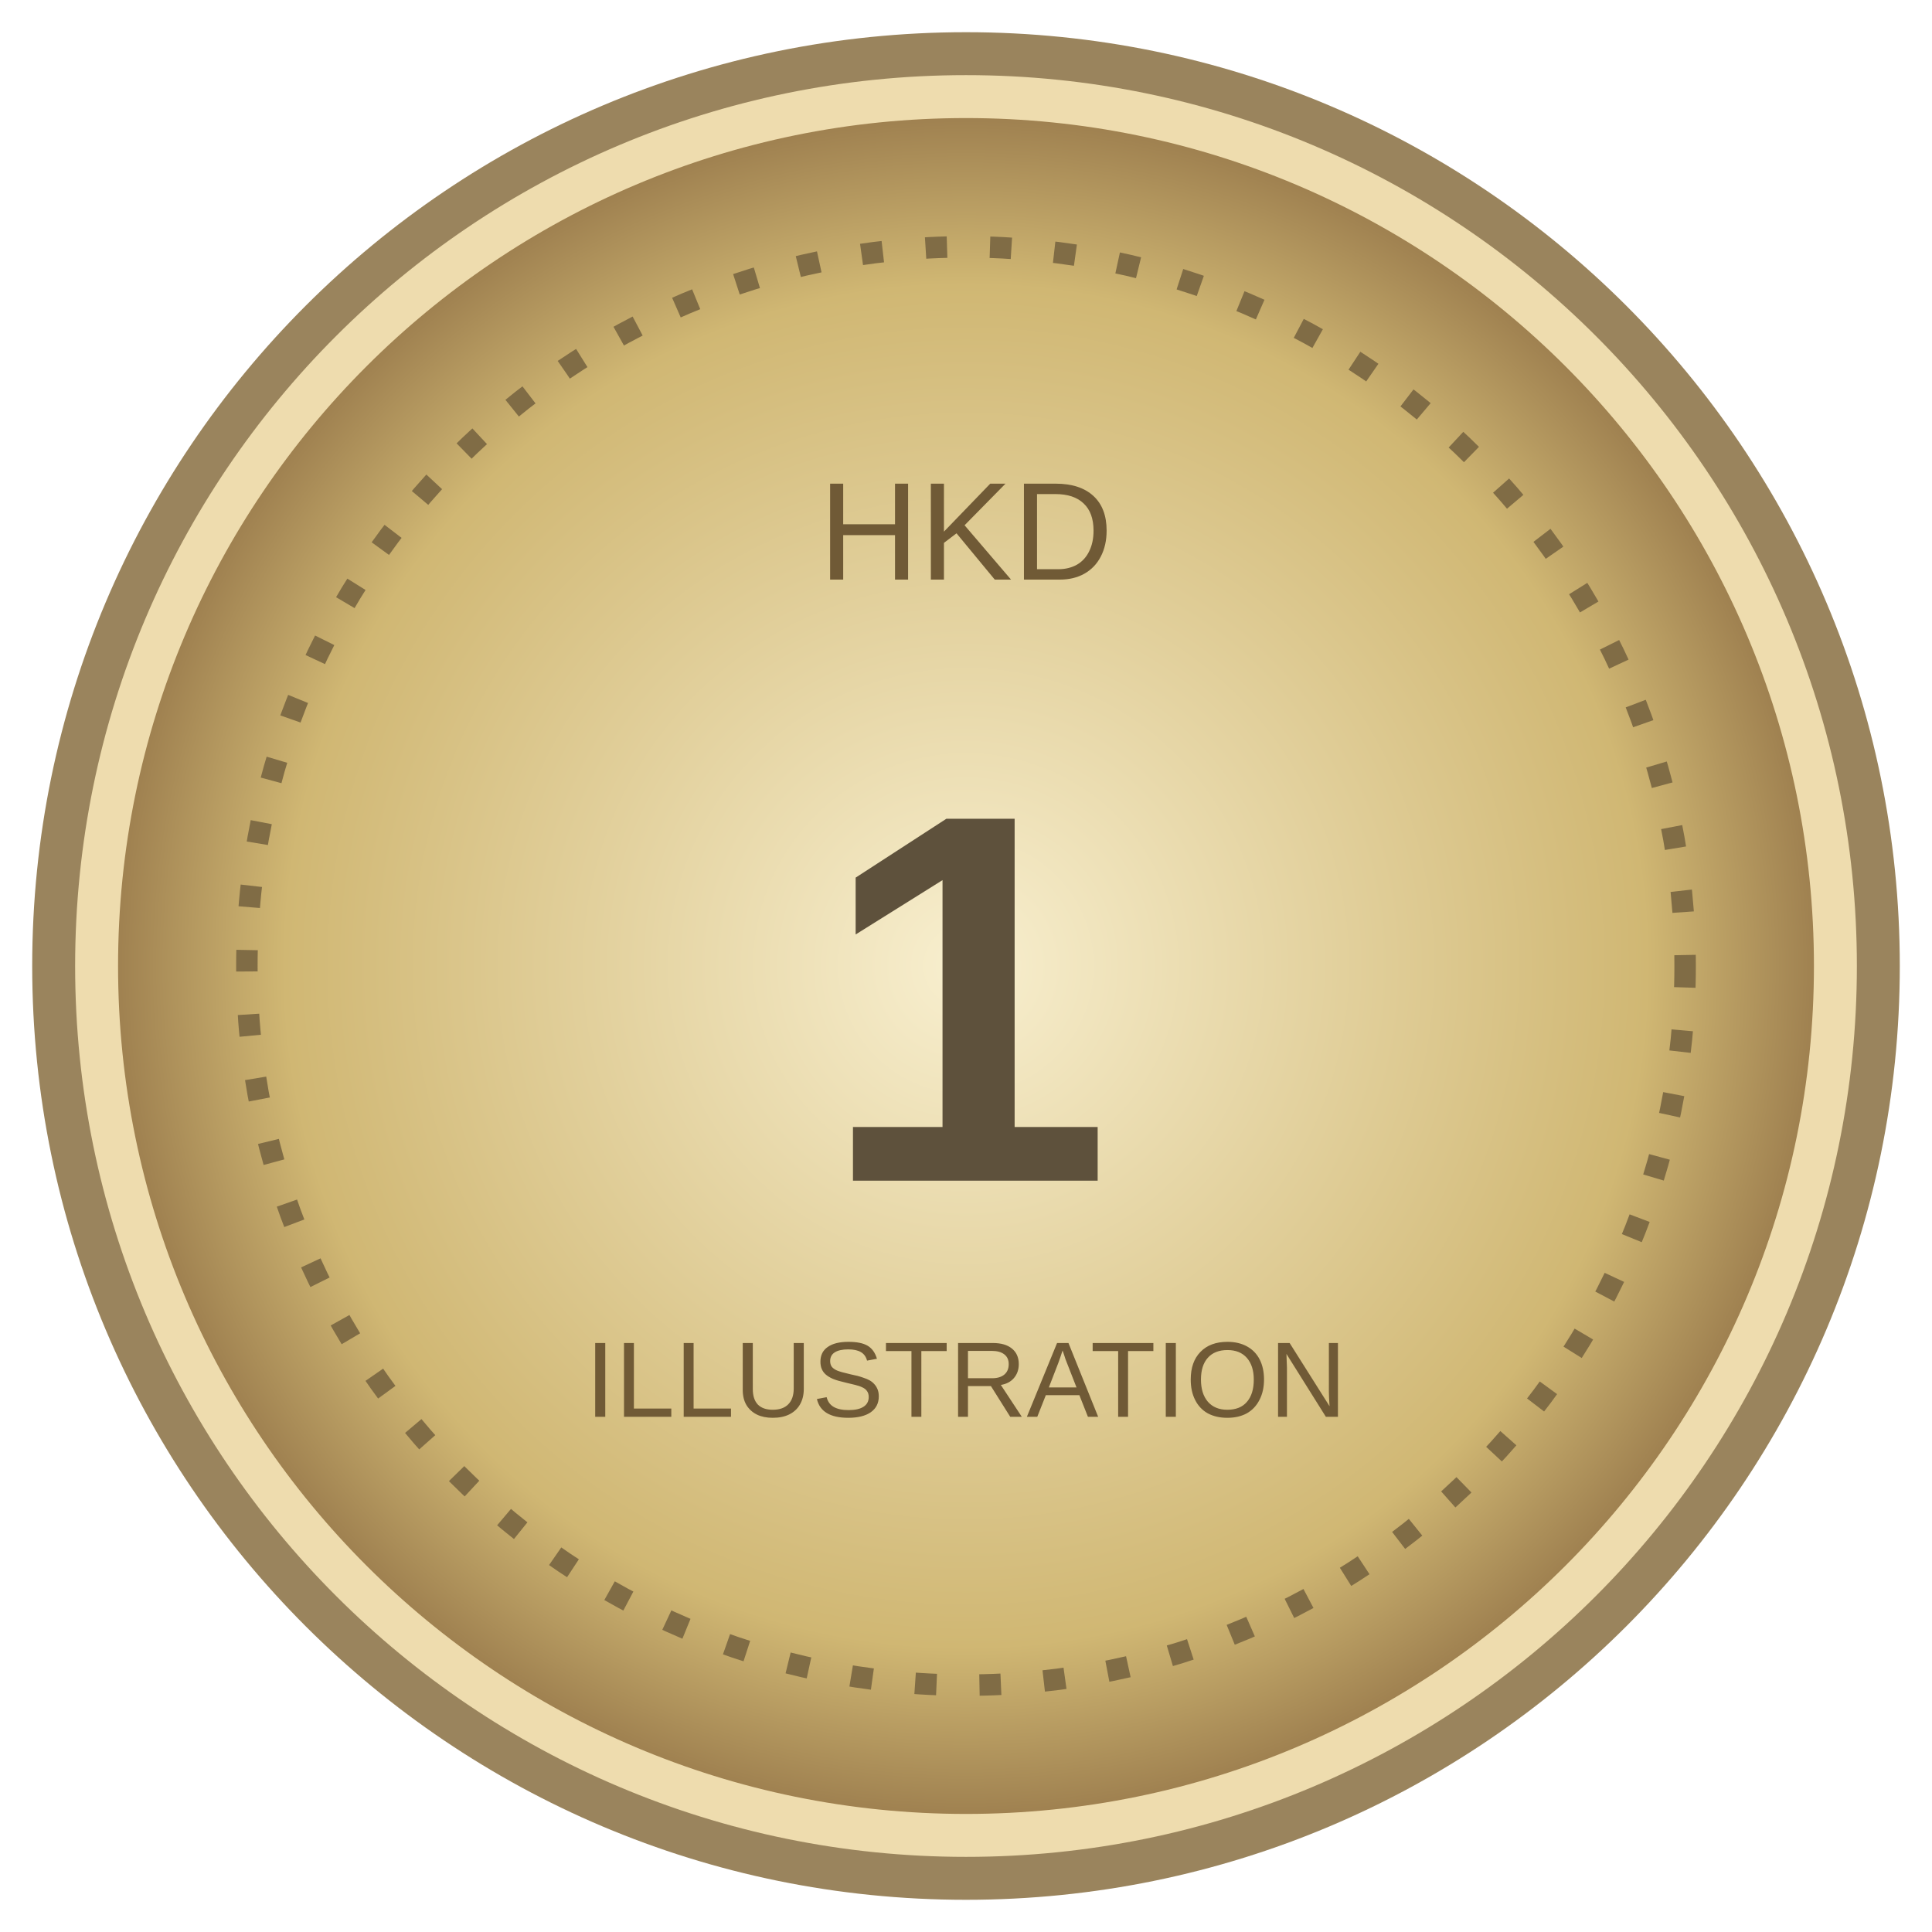
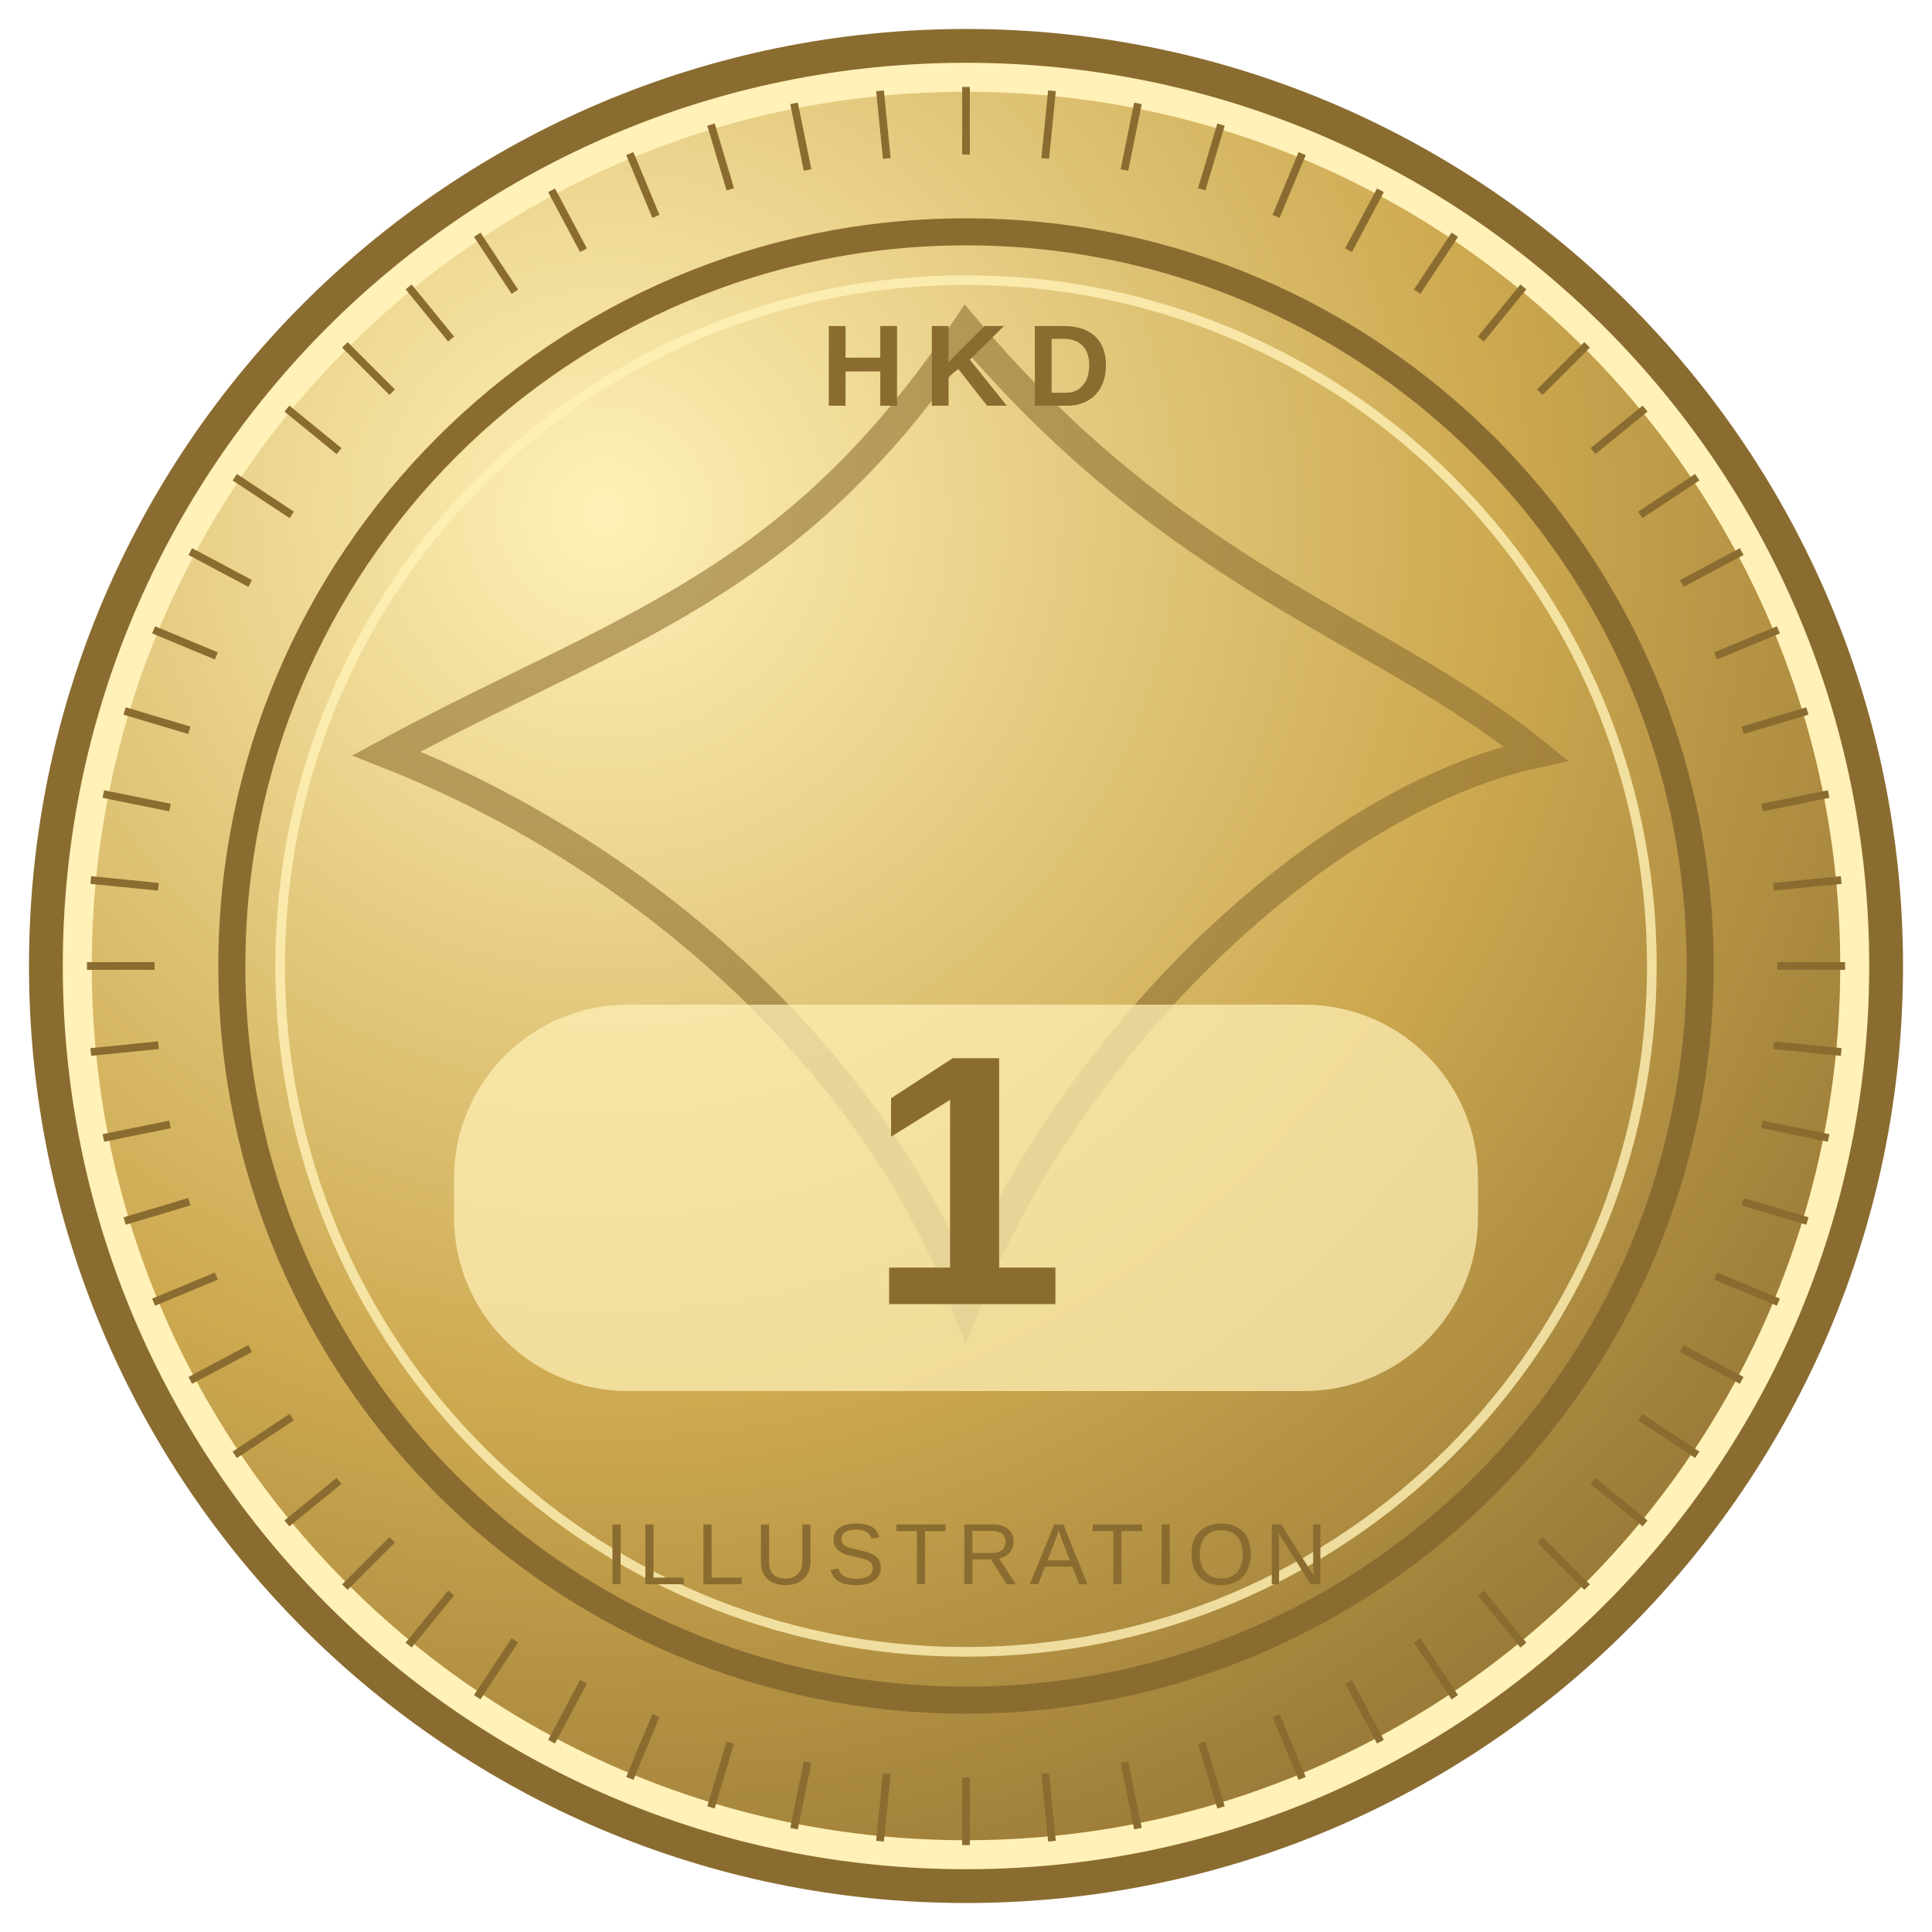
- <svg xmlns="http://www.w3.org/2000/svg" viewBox="0 0 180 180">
+ <svg xmlns="http://www.w3.org/2000/svg" viewBox="0 0 200 200" role="img" aria-label="HKD 1 illustrative coin">
  <defs>
-     <radialGradient id="g">
-       <stop stop-color="#f8efcf" />
-       <stop offset=".78" stop-color="#d0b773" />
-       <stop offset="1" stop-color="#98794b" />
+     <radialGradient id="m" cx=".3" cy=".25" r=".9">
+       <stop stop-color="#fff1b7" />
+       <stop offset=".55" stop-color="#cda950" />
+       <stop offset="1" stop-color="#8b6c30" />
    </radialGradient>
+     <filter id="t">
+       <feTurbulence baseFrequency=".3" numOctaves="2" seed="4" result="n" />
+       <feComposite in="n" in2="SourceGraphic" operator="in" />
+     </filter>
  </defs>
-   <circle cx="90" cy="90" r="87" fill="#9a845d" />
-   <circle cx="90" cy="90" r="81" fill="url(#g)" stroke="#eedcae" stroke-width="4" />
-   <circle cx="90" cy="90" r="67" fill="none" stroke="#806c45" stroke-width="2" stroke-dasharray="2 4" />
-   <text x="90" y="54" text-anchor="middle" fill="#705a36" font-size="13" font-family="Arial">HKD</text>
-   <text x="90" y="110" text-anchor="middle" font-family="Arial" font-size="49" font-weight="700" fill="#5e513c">1</text>
-   <text x="90" y="132" text-anchor="middle" font-family="Arial" font-size="10" fill="#705a36">ILLUSTRATION</text>
+   <circle cx="100" cy="100" r="97" fill="#8b6c30" />
+   <circle cx="100" cy="100" r="92" fill="url(#m)" stroke="#fff1b7" stroke-width="3" />
+   <path d="M184.0 100.0L191.0 100.0" stroke="#8b6c30" stroke-width=".8" />
+   <path d="M183.6 108.2L190.6 108.9" stroke="#8b6c30" stroke-width=".8" />
+   <path d="M182.4 116.4L189.3 117.8" stroke="#8b6c30" stroke-width=".8" />
+   <path d="M180.4 124.4L187.1 126.4" stroke="#8b6c30" stroke-width=".8" />
+   <path d="M177.6 132.1L184.1 134.8" stroke="#8b6c30" stroke-width=".8" />
+   <path d="M174.1 139.6L180.3 142.9" stroke="#8b6c30" stroke-width=".8" />
+   <path d="M169.8 146.7L175.7 150.6" stroke="#8b6c30" stroke-width=".8" />
+   <path d="M164.9 153.3L170.3 157.7" stroke="#8b6c30" stroke-width=".8" />
+   <path d="M159.4 159.4L164.3 164.3" stroke="#8b6c30" stroke-width=".8" />
+   <path d="M153.3 164.9L157.7 170.3" stroke="#8b6c30" stroke-width=".8" />
+   <path d="M146.7 169.8L150.6 175.7" stroke="#8b6c30" stroke-width=".8" />
+   <path d="M139.6 174.1L142.9 180.3" stroke="#8b6c30" stroke-width=".8" />
+   <path d="M132.1 177.6L134.8 184.1" stroke="#8b6c30" stroke-width=".8" />
+   <path d="M124.4 180.4L126.4 187.1" stroke="#8b6c30" stroke-width=".8" />
+   <path d="M116.4 182.4L117.8 189.3" stroke="#8b6c30" stroke-width=".8" />
+   <path d="M108.2 183.6L108.9 190.6" stroke="#8b6c30" stroke-width=".8" />
+   <path d="M100.0 184.0L100.0 191.0" stroke="#8b6c30" stroke-width=".8" />
+   <path d="M91.8 183.6L91.1 190.6" stroke="#8b6c30" stroke-width=".8" />
+   <path d="M83.6 182.4L82.2 189.3" stroke="#8b6c30" stroke-width=".8" />
+   <path d="M75.6 180.4L73.6 187.1" stroke="#8b6c30" stroke-width=".8" />
+   <path d="M67.9 177.6L65.2 184.1" stroke="#8b6c30" stroke-width=".8" />
+   <path d="M60.4 174.1L57.1 180.3" stroke="#8b6c30" stroke-width=".8" />
+   <path d="M53.3 169.8L49.4 175.7" stroke="#8b6c30" stroke-width=".8" />
+   <path d="M46.7 164.9L42.3 170.3" stroke="#8b6c30" stroke-width=".8" />
+   <path d="M40.6 159.4L35.7 164.3" stroke="#8b6c30" stroke-width=".8" />
+   <path d="M35.1 153.3L29.7 157.7" stroke="#8b6c30" stroke-width=".8" />
+   <path d="M30.2 146.7L24.3 150.6" stroke="#8b6c30" stroke-width=".8" />
+   <path d="M25.9 139.6L19.7 142.9" stroke="#8b6c30" stroke-width=".8" />
+   <path d="M22.4 132.1L15.9 134.8" stroke="#8b6c30" stroke-width=".8" />
+   <path d="M19.6 124.4L12.9 126.4" stroke="#8b6c30" stroke-width=".8" />
+   <path d="M17.6 116.4L10.7 117.8" stroke="#8b6c30" stroke-width=".8" />
+   <path d="M16.4 108.2L9.4 108.9" stroke="#8b6c30" stroke-width=".8" />
+   <path d="M16.0 100.0L9.0 100.0" stroke="#8b6c30" stroke-width=".8" />
+   <path d="M16.4 91.8L9.4 91.1" stroke="#8b6c30" stroke-width=".8" />
+   <path d="M17.6 83.6L10.7 82.2" stroke="#8b6c30" stroke-width=".8" />
+   <path d="M19.6 75.6L12.9 73.6" stroke="#8b6c30" stroke-width=".8" />
+   <path d="M22.4 67.9L15.9 65.2" stroke="#8b6c30" stroke-width=".8" />
+   <path d="M25.9 60.4L19.7 57.1" stroke="#8b6c30" stroke-width=".8" />
+   <path d="M30.2 53.3L24.3 49.4" stroke="#8b6c30" stroke-width=".8" />
+   <path d="M35.1 46.7L29.7 42.3" stroke="#8b6c30" stroke-width=".8" />
+   <path d="M40.6 40.6L35.7 35.7" stroke="#8b6c30" stroke-width=".8" />
+   <path d="M46.7 35.1L42.3 29.7" stroke="#8b6c30" stroke-width=".8" />
+   <path d="M53.3 30.2L49.4 24.3" stroke="#8b6c30" stroke-width=".8" />
+   <path d="M60.4 25.9L57.1 19.7" stroke="#8b6c30" stroke-width=".8" />
+   <path d="M67.9 22.4L65.2 15.9" stroke="#8b6c30" stroke-width=".8" />
+   <path d="M75.6 19.6L73.6 12.9" stroke="#8b6c30" stroke-width=".8" />
+   <path d="M83.6 17.6L82.2 10.7" stroke="#8b6c30" stroke-width=".8" />
+   <path d="M91.8 16.4L91.1 9.4" stroke="#8b6c30" stroke-width=".8" />
+   <path d="M100.0 16.0L100.0 9.0" stroke="#8b6c30" stroke-width=".8" />
+   <path d="M108.2 16.4L108.9 9.4" stroke="#8b6c30" stroke-width=".8" />
+   <path d="M116.4 17.6L117.8 10.7" stroke="#8b6c30" stroke-width=".8" />
+   <path d="M124.4 19.6L126.4 12.9" stroke="#8b6c30" stroke-width=".8" />
+   <path d="M132.1 22.4L134.8 15.9" stroke="#8b6c30" stroke-width=".8" />
+   <path d="M139.6 25.9L142.9 19.7" stroke="#8b6c30" stroke-width=".8" />
+   <path d="M146.7 30.2L150.6 24.3" stroke="#8b6c30" stroke-width=".8" />
+   <path d="M153.3 35.1L157.7 29.7" stroke="#8b6c30" stroke-width=".8" />
+   <path d="M159.4 40.6L164.3 35.7" stroke="#8b6c30" stroke-width=".8" />
+   <path d="M164.9 46.7L170.3 42.3" stroke="#8b6c30" stroke-width=".8" />
+   <path d="M169.8 53.3L175.7 49.4" stroke="#8b6c30" stroke-width=".8" />
+   <path d="M174.1 60.4L180.3 57.1" stroke="#8b6c30" stroke-width=".8" />
+   <path d="M177.6 67.9L184.1 65.2" stroke="#8b6c30" stroke-width=".8" />
+   <path d="M180.4 75.6L187.1 73.6" stroke="#8b6c30" stroke-width=".8" />
+   <path d="M182.4 83.6L189.3 82.2" stroke="#8b6c30" stroke-width=".8" />
+   <path d="M183.6 91.8L190.6 91.1" stroke="#8b6c30" stroke-width=".8" />
+   <circle cx="100" cy="100" r="76" fill="none" stroke="#8b6c30" stroke-width="2.8" />
+   <circle cx="100" cy="100" r="71" fill="none" stroke="#fff1b7" opacity=".8" />
+   <path d="M100 34C122 60 143 65 159 78C136 83 110 109 100 135C91 111 68 89 40 78C64 65 82 61 100 34Z" fill="none" stroke="#8b6c30" stroke-width="3" opacity=".58" />
+   <text x="100" y="42" text-anchor="middle" font-size="12" font-family="Arial" letter-spacing="2" fill="#8b6c30" font-weight="700">HKD</text>
+   <rect x="47" y="104" width="106" height="40" rx="18" fill="#fff1b7" opacity=".72" />
+   <text x="100" y="135" text-anchor="middle" font-size="37" font-family="Arial" font-weight="800" fill="#8b6c30">1</text>
+   <text x="100" y="164" text-anchor="middle" font-size="9" letter-spacing="1" font-family="Arial" fill="#8b6c30">ILLUSTRATION</text>
</svg>
